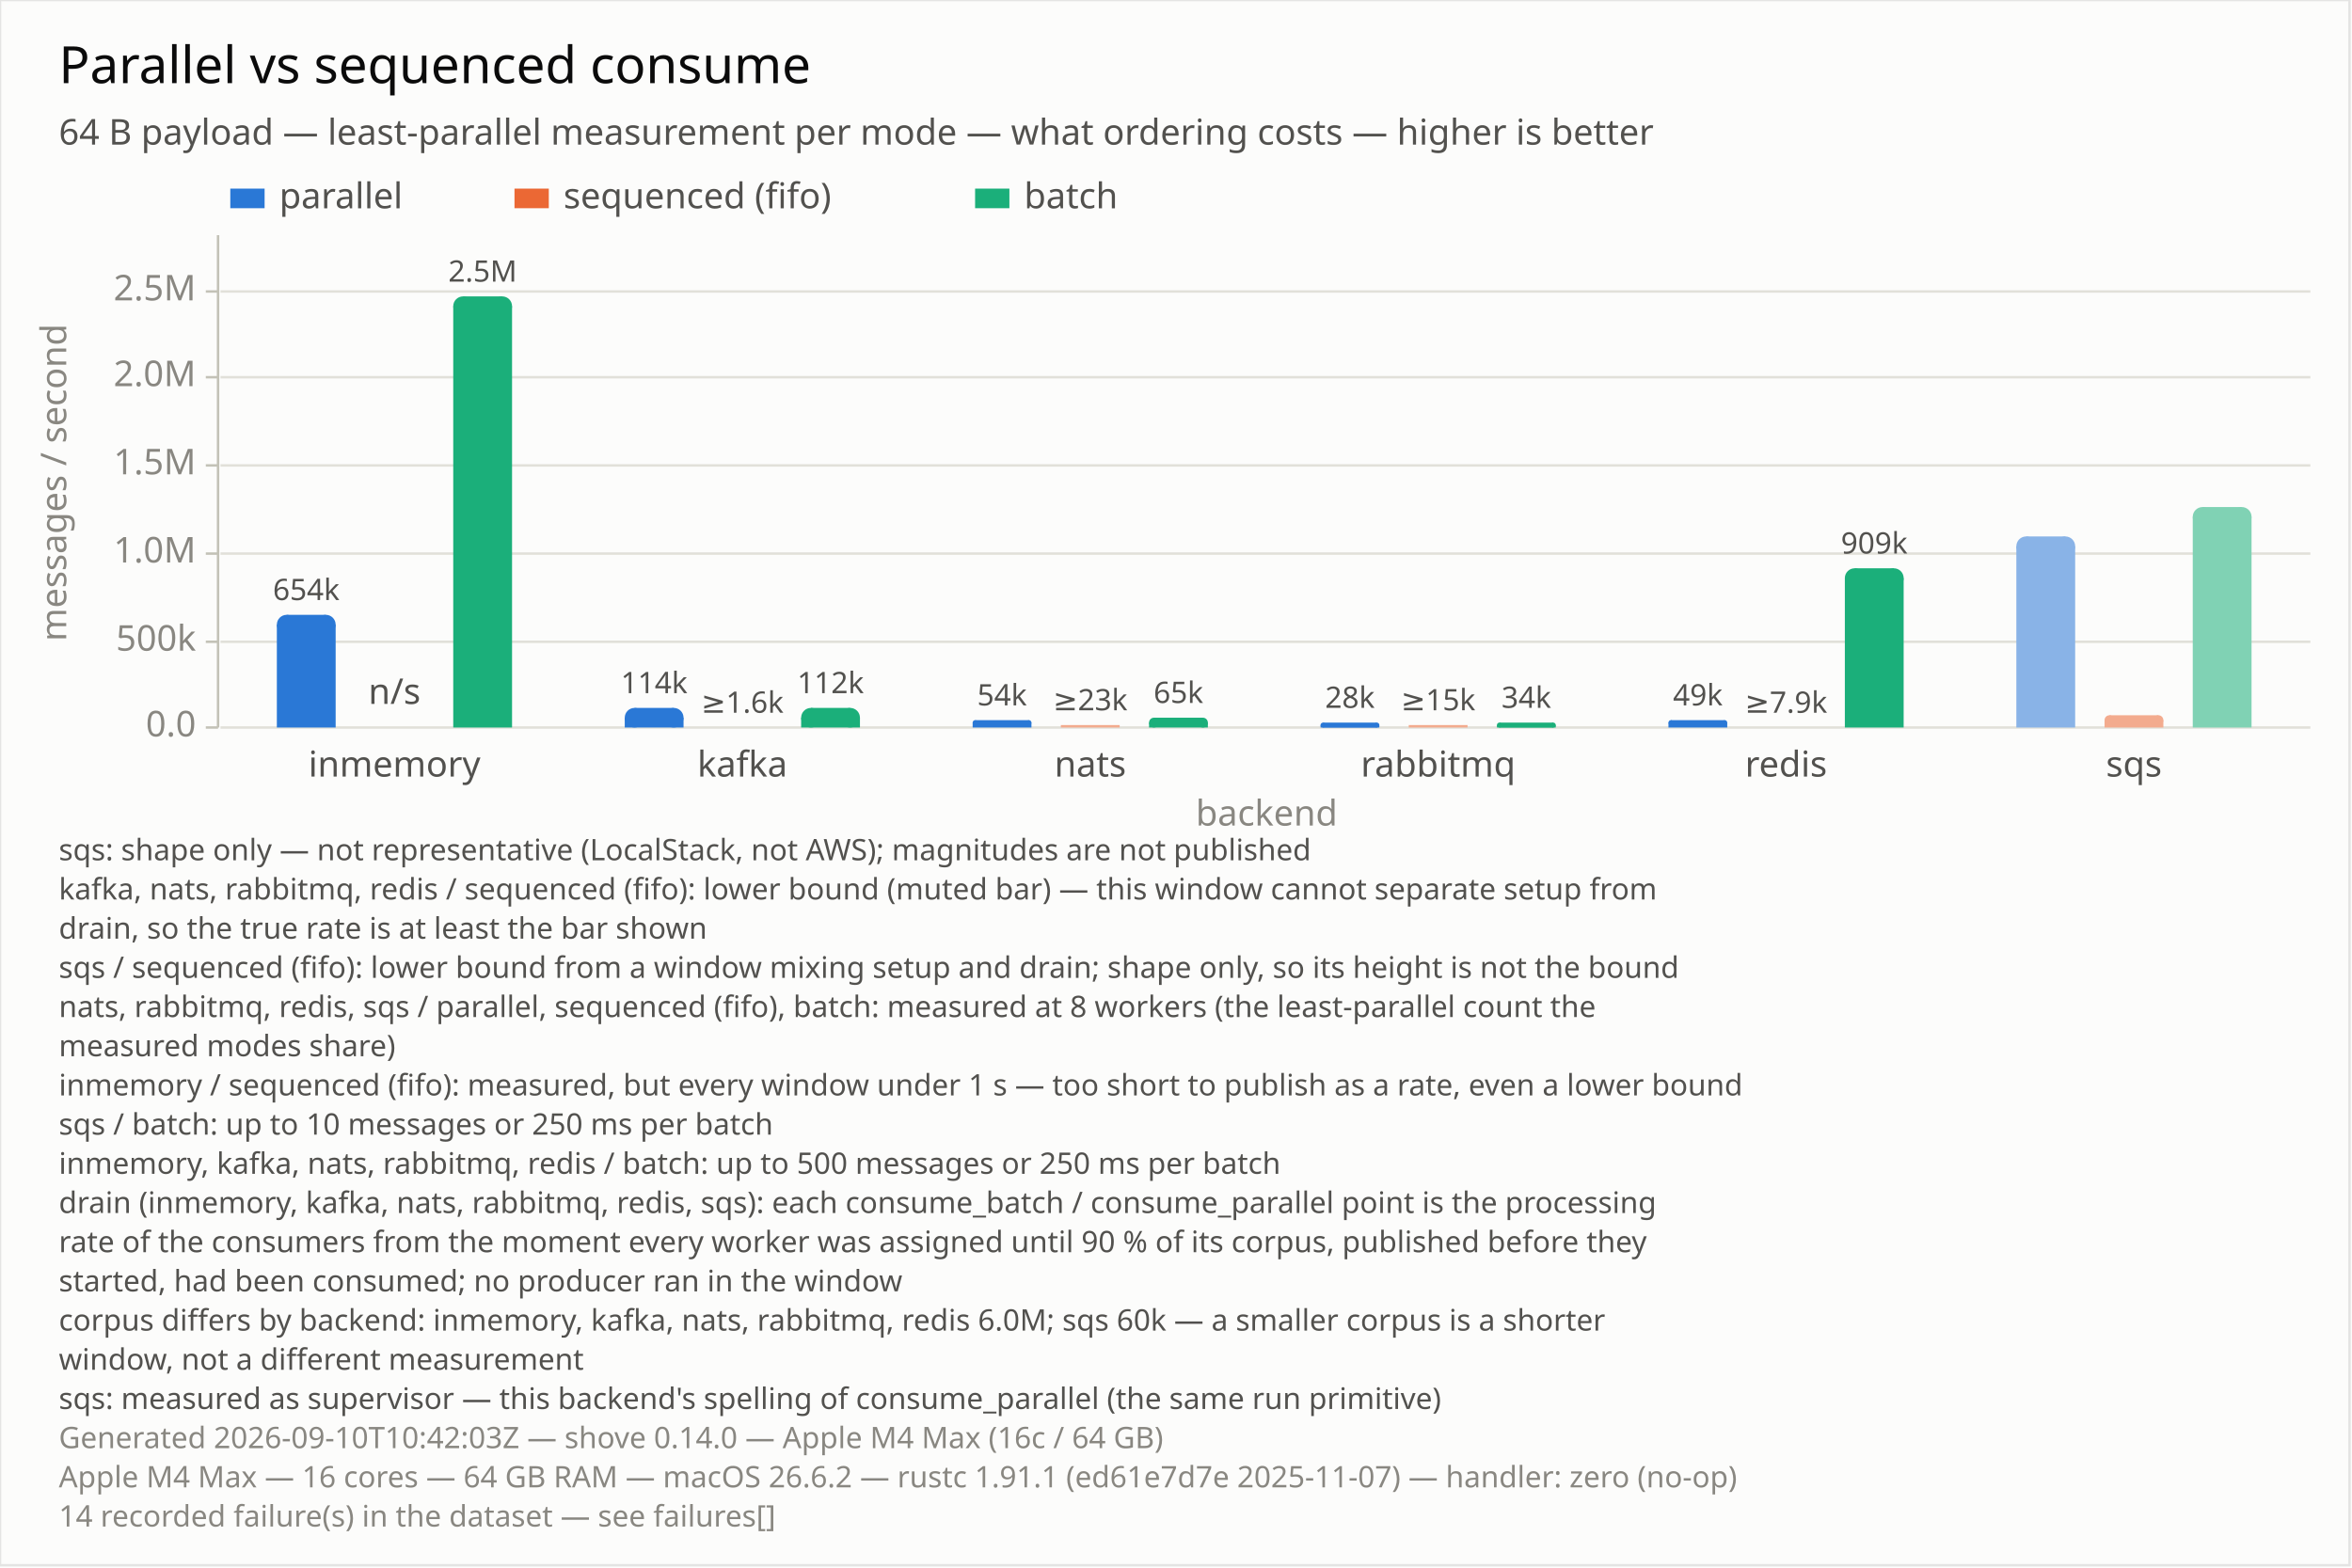
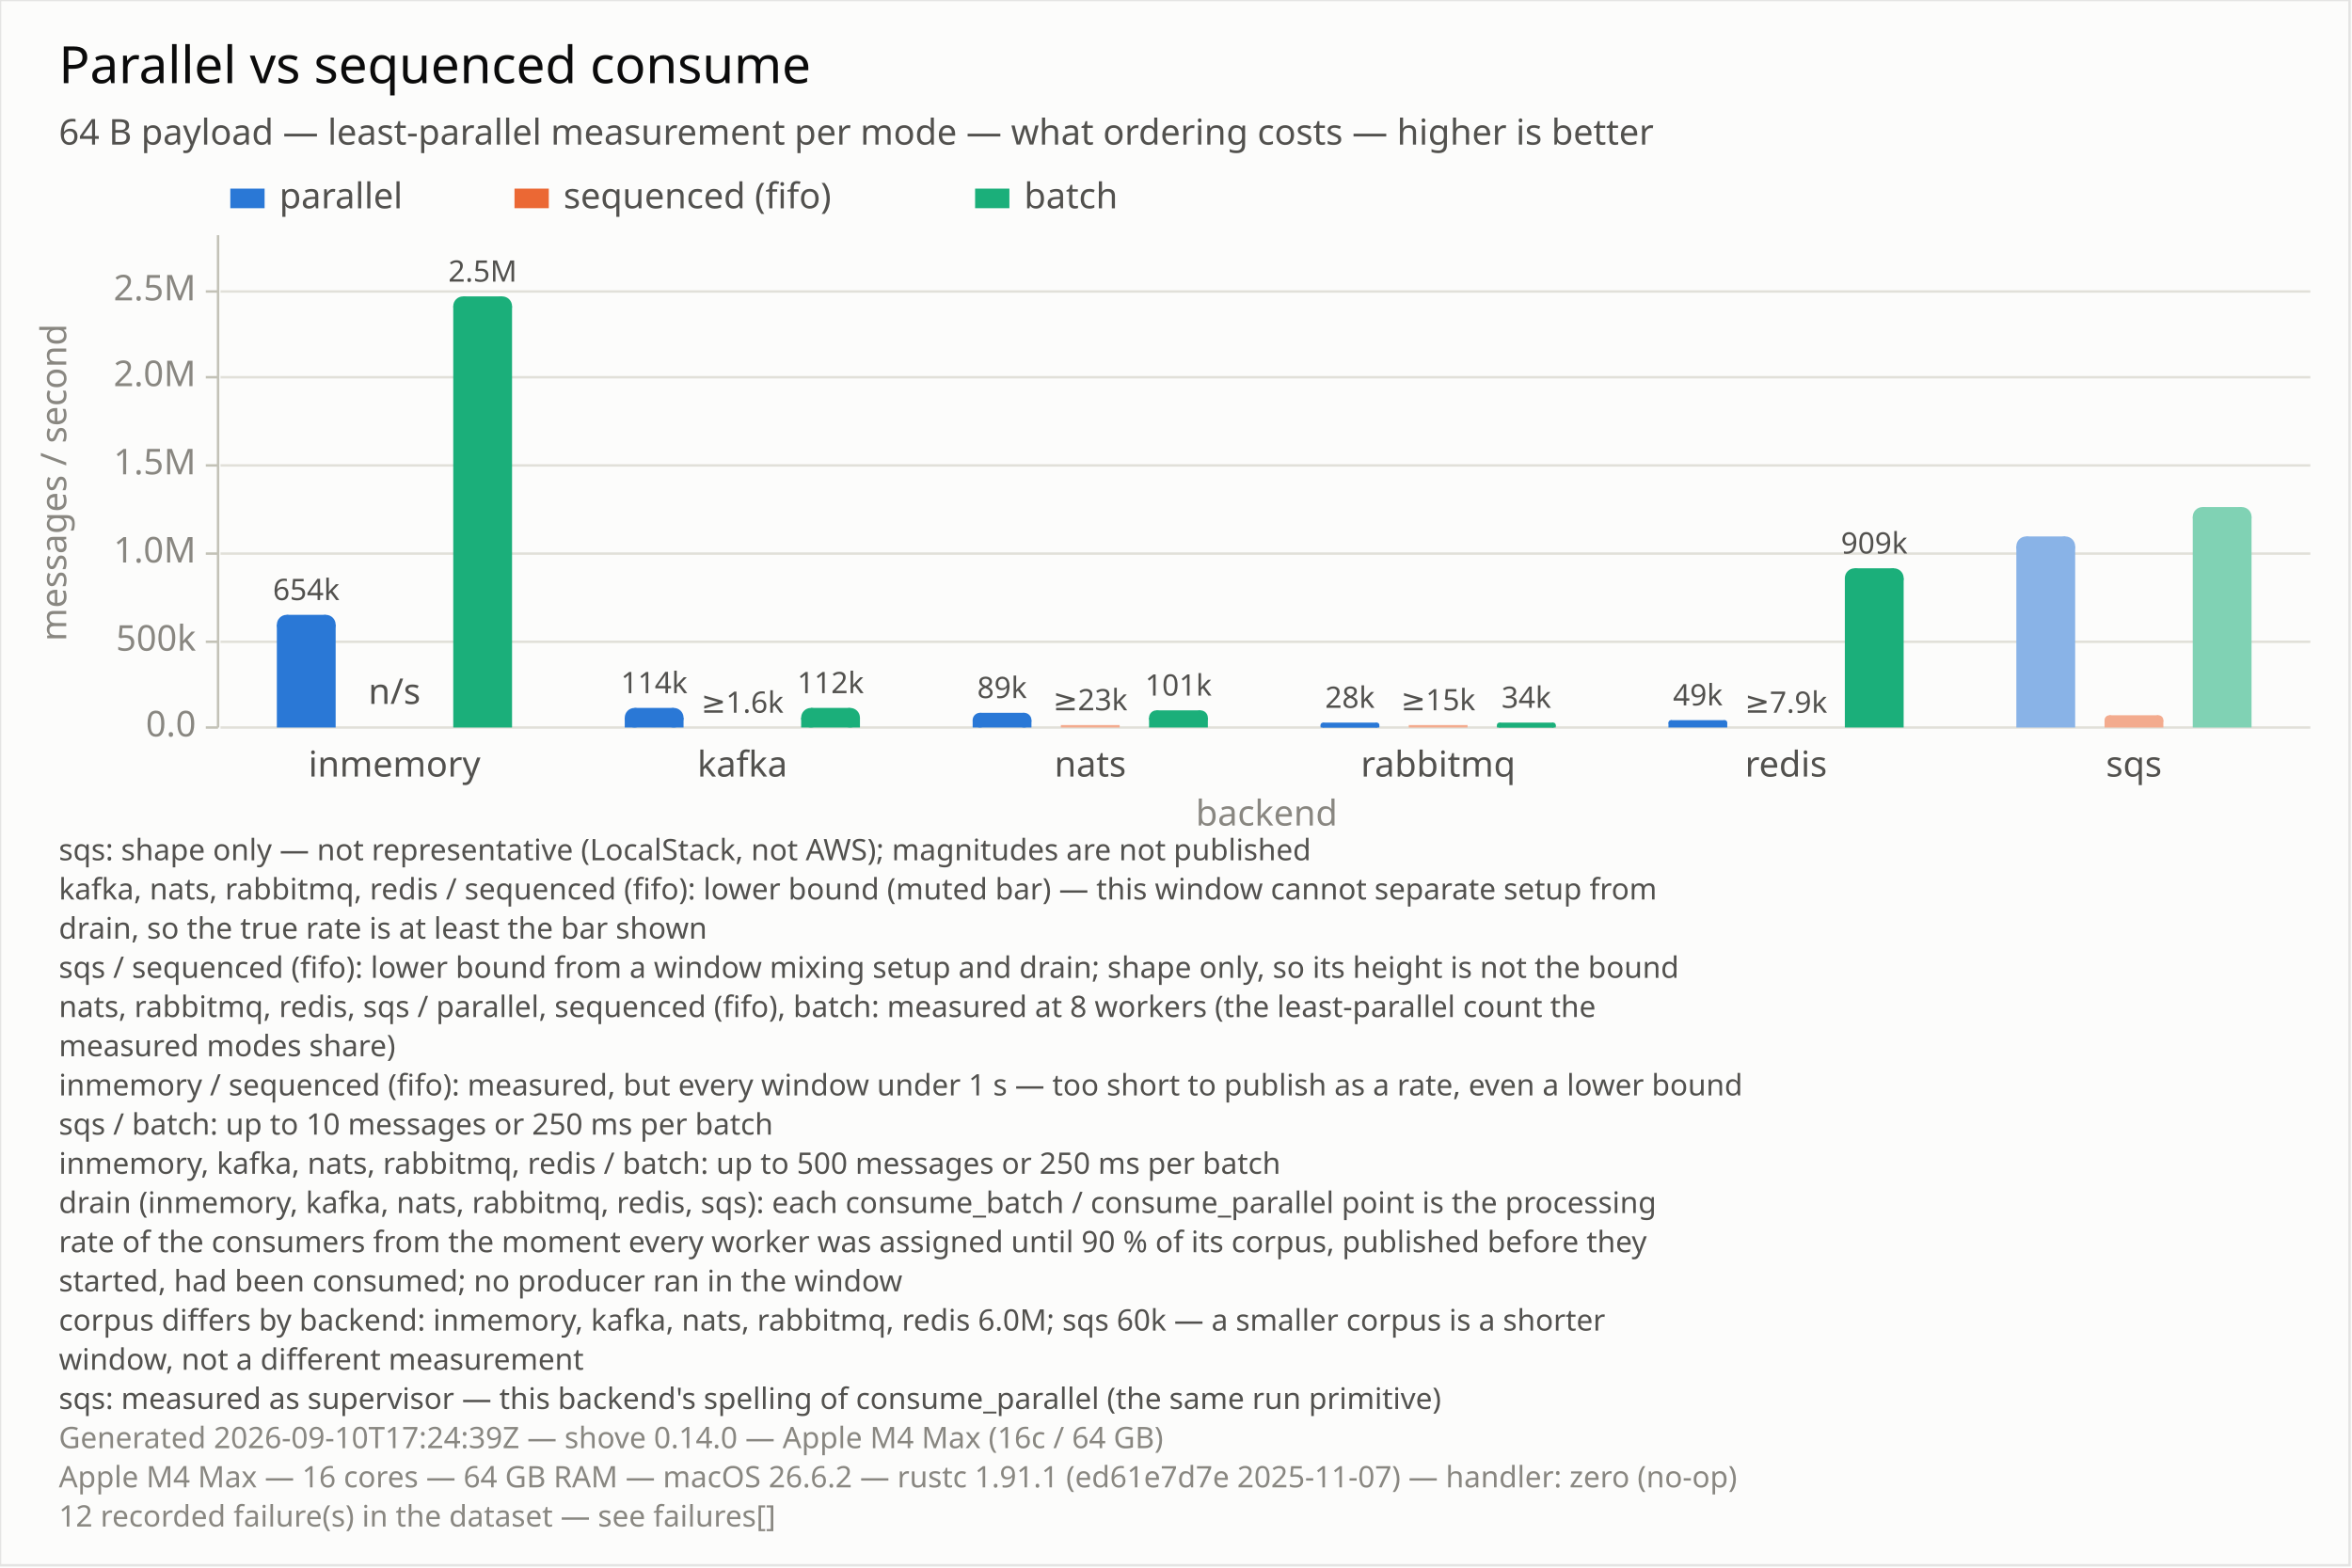
<svg xmlns="http://www.w3.org/2000/svg" width="960" height="640" viewBox="0 0 960 640">
  <rect x="0" y="0" width="960" height="640" opacity="1" fill="#FCFCFB" stroke="none" />
  <rect x="0" y="0" width="959" height="639" opacity="0.1" fill="none" stroke="#0B0B0B" />
  <text x="24" y="18" dy="0.76em" text-anchor="start" font-family="sans-serif" font-size="20.968" opacity="1" fill="#0B0B0B">
Parallel vs sequenced consume
</text>
  <text x="24" y="48" dy="0.76em" text-anchor="start" font-family="sans-serif" font-size="14.516" opacity="1" fill="#52514E">
64 B payload — least-parallel measurement per mode — what ordering costs — higher is better
</text>
  <text x="24" y="342" dy="0.76em" text-anchor="start" font-family="sans-serif" font-size="12.097" opacity="1" fill="#52514E">
sqs: shape only — not representative (LocalStack, not AWS); magnitudes are not published
</text>
  <text x="24" y="358" dy="0.76em" text-anchor="start" font-family="sans-serif" font-size="12.097" opacity="1" fill="#52514E">
kafka, nats, rabbitmq, redis / sequenced (fifo): lower bound (muted bar) — this window cannot separate setup from
</text>
  <text x="24" y="374" dy="0.76em" text-anchor="start" font-family="sans-serif" font-size="12.097" opacity="1" fill="#52514E">
drain, so the true rate is at least the bar shown
</text>
  <text x="24" y="390" dy="0.76em" text-anchor="start" font-family="sans-serif" font-size="12.097" opacity="1" fill="#52514E">
sqs / sequenced (fifo): lower bound from a window mixing setup and drain; shape only, so its height is not the bound
</text>
  <text x="24" y="406" dy="0.76em" text-anchor="start" font-family="sans-serif" font-size="12.097" opacity="1" fill="#52514E">
nats, rabbitmq, redis, sqs / parallel, sequenced (fifo), batch: measured at 8 workers (the least-parallel count the
</text>
  <text x="24" y="422" dy="0.76em" text-anchor="start" font-family="sans-serif" font-size="12.097" opacity="1" fill="#52514E">
measured modes share)
</text>
  <text x="24" y="438" dy="0.76em" text-anchor="start" font-family="sans-serif" font-size="12.097" opacity="1" fill="#52514E">
inmemory / sequenced (fifo): measured, but every window under 1 s — too short to publish as a rate, even a lower bound
</text>
  <text x="24" y="454" dy="0.76em" text-anchor="start" font-family="sans-serif" font-size="12.097" opacity="1" fill="#52514E">
sqs / batch: up to 10 messages or 250 ms per batch
</text>
  <text x="24" y="470" dy="0.76em" text-anchor="start" font-family="sans-serif" font-size="12.097" opacity="1" fill="#52514E">
inmemory, kafka, nats, rabbitmq, redis / batch: up to 500 messages or 250 ms per batch
</text>
  <text x="24" y="486" dy="0.76em" text-anchor="start" font-family="sans-serif" font-size="12.097" opacity="1" fill="#52514E">
drain (inmemory, kafka, nats, rabbitmq, redis, sqs): each consume_batch / consume_parallel point is the processing
</text>
  <text x="24" y="502" dy="0.76em" text-anchor="start" font-family="sans-serif" font-size="12.097" opacity="1" fill="#52514E">
rate of the consumers from the moment every worker was assigned until 90 % of its corpus, published before they
</text>
  <text x="24" y="518" dy="0.76em" text-anchor="start" font-family="sans-serif" font-size="12.097" opacity="1" fill="#52514E">
started, had been consumed; no producer ran in the window
</text>
  <text x="24" y="534" dy="0.76em" text-anchor="start" font-family="sans-serif" font-size="12.097" opacity="1" fill="#52514E">
corpus differs by backend: inmemory, kafka, nats, rabbitmq, redis 6.0M; sqs 60k — a smaller corpus is a shorter
</text>
  <text x="24" y="550" dy="0.76em" text-anchor="start" font-family="sans-serif" font-size="12.097" opacity="1" fill="#52514E">
window, not a different measurement
</text>
  <text x="24" y="566" dy="0.76em" text-anchor="start" font-family="sans-serif" font-size="12.097" opacity="1" fill="#52514E">
sqs: measured as supervisor — this backend's spelling of consume_parallel (the same run primitive)
</text>
  <text x="24" y="582" dy="0.76em" text-anchor="start" font-family="sans-serif" font-size="12.097" opacity="1" fill="#898781">
- Generated 2026-09-10T10:42:03Z — shove 0.14.0 — Apple M4 Max (16c / 64 GB)
+ Generated 2026-09-10T17:24:39Z — shove 0.14.0 — Apple M4 Max (16c / 64 GB)
</text>
  <text x="24" y="598" dy="0.76em" text-anchor="start" font-family="sans-serif" font-size="12.097" opacity="1" fill="#898781">
Apple M4 Max — 16 cores — 64 GB RAM — macOS 26.6.2 — rustc 1.91.1 (ed61e7d7e 2025-11-07) — handler: zero (no-op)
</text>
  <text x="24" y="614" dy="0.76em" text-anchor="start" font-family="sans-serif" font-size="12.097" opacity="1" fill="#898781">
- 14 recorded failure(s) in the dataset — see failures[]
+ 12 recorded failure(s) in the dataset — see failures[]
</text>
  <text x="16" y="197" dy="0.76em" text-anchor="middle" font-family="sans-serif" font-size="14.516" opacity="1" fill="#898781" transform="rotate(270, 16, 197)">
messages / second
</text>
  <line opacity="1" stroke="#E1E0D9" stroke-width="1" x1="90" y1="297" x2="943" y2="297" />
  <line opacity="1" stroke="#E1E0D9" stroke-width="1" x1="90" y1="262" x2="943" y2="262" />
  <line opacity="1" stroke="#E1E0D9" stroke-width="1" x1="90" y1="226" x2="943" y2="226" />
  <line opacity="1" stroke="#E1E0D9" stroke-width="1" x1="90" y1="190" x2="943" y2="190" />
  <line opacity="1" stroke="#E1E0D9" stroke-width="1" x1="90" y1="154" x2="943" y2="154" />
  <line opacity="1" stroke="#E1E0D9" stroke-width="1" x1="90" y1="119" x2="943" y2="119" />
  <polyline fill="none" opacity="1" stroke="#C3C2B7" stroke-width="1" points="89,96 89,297 " />
  <text x="80" y="297" dy="0.5ex" text-anchor="end" font-family="sans-serif" font-size="14.516" opacity="1" fill="#898781">
0.0
</text>
  <polyline fill="none" opacity="1" stroke="#C3C2B7" stroke-width="1" points="84,297 89,297 " />
  <text x="80" y="262" dy="0.5ex" text-anchor="end" font-family="sans-serif" font-size="14.516" opacity="1" fill="#898781">
500k
</text>
  <polyline fill="none" opacity="1" stroke="#C3C2B7" stroke-width="1" points="84,262 89,262 " />
  <text x="80" y="226" dy="0.5ex" text-anchor="end" font-family="sans-serif" font-size="14.516" opacity="1" fill="#898781">
1.0M
</text>
  <polyline fill="none" opacity="1" stroke="#C3C2B7" stroke-width="1" points="84,226 89,226 " />
  <text x="80" y="190" dy="0.5ex" text-anchor="end" font-family="sans-serif" font-size="14.516" opacity="1" fill="#898781">
1.5M
</text>
  <polyline fill="none" opacity="1" stroke="#C3C2B7" stroke-width="1" points="84,190 89,190 " />
  <text x="80" y="154" dy="0.5ex" text-anchor="end" font-family="sans-serif" font-size="14.516" opacity="1" fill="#898781">
2.0M
</text>
  <polyline fill="none" opacity="1" stroke="#C3C2B7" stroke-width="1" points="84,154 89,154 " />
  <text x="80" y="119" dy="0.5ex" text-anchor="end" font-family="sans-serif" font-size="14.516" opacity="1" fill="#898781">
2.5M
</text>
  <polyline fill="none" opacity="1" stroke="#C3C2B7" stroke-width="1" points="84,119 89,119 " />
  <rect x="113" y="255" width="24" height="42" opacity="1" fill="#2A78D6" stroke="none" />
  <rect x="117" y="251" width="16" height="5" opacity="1" fill="#2A78D6" stroke="none" />
  <circle cx="117" cy="255" r="4" opacity="1" fill="#2A78D6" stroke="none" stroke-width="0" />
  <circle cx="133" cy="255" r="4" opacity="1" fill="#2A78D6" stroke="none" stroke-width="0" />
  <text x="125" y="248" dy="-0.5ex" text-anchor="middle" font-family="sans-serif" font-size="12.097" opacity="1" fill="#52514E">
654k
</text>
  <text x="161" y="291" dy="-0.5ex" text-anchor="middle" font-family="sans-serif" font-size="14.516" opacity="1" fill="#52514E">
n/s
</text>
  <rect x="185" y="125" width="24" height="172" opacity="1" fill="#1BAF7A" stroke="none" />
  <rect x="189" y="121" width="16" height="5" opacity="1" fill="#1BAF7A" stroke="none" />
  <circle cx="189" cy="125" r="4" opacity="1" fill="#1BAF7A" stroke="none" stroke-width="0" />
  <circle cx="205" cy="125" r="4" opacity="1" fill="#1BAF7A" stroke="none" stroke-width="0" />
  <text x="197" y="118" dy="-0.5ex" text-anchor="middle" font-family="sans-serif" font-size="12.097" opacity="1" fill="#52514E">
2.5M
</text>
  <rect x="255" y="293" width="24" height="4" opacity="1" fill="#2A78D6" stroke="none" />
  <rect x="259" y="289" width="16" height="5" opacity="1" fill="#2A78D6" stroke="none" />
  <circle cx="259" cy="293" r="4" opacity="1" fill="#2A78D6" stroke="none" stroke-width="0" />
  <circle cx="275" cy="293" r="4" opacity="1" fill="#2A78D6" stroke="none" stroke-width="0" />
  <text x="267" y="286" dy="-0.5ex" text-anchor="middle" font-family="sans-serif" font-size="12.097" opacity="1" fill="#52514E">
114k
</text>
  <text x="303" y="294" dy="-0.5ex" text-anchor="middle" font-family="sans-serif" font-size="12.097" opacity="1" fill="#52514E">
≥1.6k
</text>
  <rect x="327" y="293" width="24" height="4" opacity="1" fill="#1BAF7A" stroke="none" />
  <rect x="331" y="289" width="16" height="5" opacity="1" fill="#1BAF7A" stroke="none" />
  <circle cx="331" cy="293" r="4" opacity="1" fill="#1BAF7A" stroke="none" stroke-width="0" />
  <circle cx="347" cy="293" r="4" opacity="1" fill="#1BAF7A" stroke="none" stroke-width="0" />
  <text x="339" y="286" dy="-0.5ex" text-anchor="middle" font-family="sans-serif" font-size="12.097" opacity="1" fill="#52514E">
112k
</text>
-   <rect x="397" y="295" width="24" height="2" opacity="1" fill="#2A78D6" stroke="none" />
-   <rect x="398" y="294" width="22" height="2" opacity="1" fill="#2A78D6" stroke="none" />
-   <circle cx="398" cy="295" r="1" opacity="1" fill="#2A78D6" stroke="none" stroke-width="0" />
-   <circle cx="420" cy="295" r="1" opacity="1" fill="#2A78D6" stroke="none" stroke-width="0" />
-   <text x="409" y="291" dy="-0.5ex" text-anchor="middle" font-family="sans-serif" font-size="12.097" opacity="1" fill="#52514E">
- 54k
+   <rect x="397" y="294" width="24" height="3" opacity="1" fill="#2A78D6" stroke="none" />
+   <rect x="400" y="291" width="18" height="4" opacity="1" fill="#2A78D6" stroke="none" />
+   <circle cx="400" cy="294" r="3" opacity="1" fill="#2A78D6" stroke="none" stroke-width="0" />
+   <circle cx="418" cy="294" r="3" opacity="1" fill="#2A78D6" stroke="none" stroke-width="0" />
+   <text x="409" y="288" dy="-0.5ex" text-anchor="middle" font-family="sans-serif" font-size="12.097" opacity="1" fill="#52514E">
+ 89k
</text>
  <rect x="433" y="296" width="24" height="1" opacity="1" fill="#F3AB8E" stroke="none" />
  <text x="445" y="293" dy="-0.5ex" text-anchor="middle" font-family="sans-serif" font-size="12.097" opacity="1" fill="#52514E">
≥23k
</text>
-   <rect x="469" y="295" width="24" height="2" opacity="1" fill="#1BAF7A" stroke="none" />
-   <rect x="471" y="293" width="20" height="3" opacity="1" fill="#1BAF7A" stroke="none" />
-   <circle cx="471" cy="295" r="2" opacity="1" fill="#1BAF7A" stroke="none" stroke-width="0" />
-   <circle cx="491" cy="295" r="2" opacity="1" fill="#1BAF7A" stroke="none" stroke-width="0" />
-   <text x="481" y="290" dy="-0.5ex" text-anchor="middle" font-family="sans-serif" font-size="12.097" opacity="1" fill="#52514E">
- 65k
+   <rect x="469" y="293" width="24" height="4" opacity="1" fill="#1BAF7A" stroke="none" />
+   <rect x="472" y="290" width="18" height="4" opacity="1" fill="#1BAF7A" stroke="none" />
+   <circle cx="472" cy="293" r="3" opacity="1" fill="#1BAF7A" stroke="none" stroke-width="0" />
+   <circle cx="490" cy="293" r="3" opacity="1" fill="#1BAF7A" stroke="none" stroke-width="0" />
+   <text x="481" y="287" dy="-0.5ex" text-anchor="middle" font-family="sans-serif" font-size="12.097" opacity="1" fill="#52514E">
+ 101k
</text>
  <rect x="539" y="296" width="24" height="1" opacity="1" fill="#2A78D6" stroke="none" />
  <rect x="540" y="295" width="22" height="2" opacity="1" fill="#2A78D6" stroke="none" />
  <circle cx="540" cy="296" r="1" opacity="1" fill="#2A78D6" stroke="none" stroke-width="0" />
  <circle cx="562" cy="296" r="1" opacity="1" fill="#2A78D6" stroke="none" stroke-width="0" />
  <text x="551" y="292" dy="-0.5ex" text-anchor="middle" font-family="sans-serif" font-size="12.097" opacity="1" fill="#52514E">
28k
</text>
  <rect x="575" y="296" width="24" height="1" opacity="1" fill="#F3AB8E" stroke="none" />
  <text x="587" y="293" dy="-0.5ex" text-anchor="middle" font-family="sans-serif" font-size="12.097" opacity="1" fill="#52514E">
≥15k
</text>
  <rect x="611" y="296" width="24" height="1" opacity="1" fill="#1BAF7A" stroke="none" />
  <rect x="612" y="295" width="22" height="2" opacity="1" fill="#1BAF7A" stroke="none" />
  <circle cx="612" cy="296" r="1" opacity="1" fill="#1BAF7A" stroke="none" stroke-width="0" />
  <circle cx="634" cy="296" r="1" opacity="1" fill="#1BAF7A" stroke="none" stroke-width="0" />
  <text x="623" y="292" dy="-0.5ex" text-anchor="middle" font-family="sans-serif" font-size="12.097" opacity="1" fill="#52514E">
34k
</text>
  <rect x="681" y="295" width="24" height="2" opacity="1" fill="#2A78D6" stroke="none" />
  <rect x="682" y="294" width="22" height="2" opacity="1" fill="#2A78D6" stroke="none" />
  <circle cx="682" cy="295" r="1" opacity="1" fill="#2A78D6" stroke="none" stroke-width="0" />
  <circle cx="704" cy="295" r="1" opacity="1" fill="#2A78D6" stroke="none" stroke-width="0" />
  <text x="693" y="291" dy="-0.5ex" text-anchor="middle" font-family="sans-serif" font-size="12.097" opacity="1" fill="#52514E">
49k
</text>
  <text x="729" y="294" dy="-0.5ex" text-anchor="middle" font-family="sans-serif" font-size="12.097" opacity="1" fill="#52514E">
≥7.9k
</text>
  <rect x="753" y="236" width="24" height="61" opacity="1" fill="#1BAF7A" stroke="none" />
  <rect x="757" y="232" width="16" height="5" opacity="1" fill="#1BAF7A" stroke="none" />
  <circle cx="757" cy="236" r="4" opacity="1" fill="#1BAF7A" stroke="none" stroke-width="0" />
  <circle cx="773" cy="236" r="4" opacity="1" fill="#1BAF7A" stroke="none" stroke-width="0" />
  <text x="765" y="229" dy="-0.5ex" text-anchor="middle" font-family="sans-serif" font-size="12.097" opacity="1" fill="#52514E">
909k
</text>
  <rect x="823" y="223" width="24" height="74" opacity="1" fill="#89B3E7" stroke="none" />
  <rect x="827" y="219" width="16" height="5" opacity="1" fill="#89B3E7" stroke="none" />
  <circle cx="827" cy="223" r="4" opacity="1" fill="#89B3E7" stroke="none" stroke-width="0" />
  <circle cx="843" cy="223" r="4" opacity="1" fill="#89B3E7" stroke="none" stroke-width="0" />
  <rect x="859" y="294" width="24" height="3" opacity="1" fill="#F3AB8E" stroke="none" />
  <rect x="861" y="292" width="20" height="3" opacity="1" fill="#F3AB8E" stroke="none" />
  <circle cx="861" cy="294" r="2" opacity="1" fill="#F3AB8E" stroke="none" stroke-width="0" />
  <circle cx="881" cy="294" r="2" opacity="1" fill="#F3AB8E" stroke="none" stroke-width="0" />
  <rect x="895" y="211" width="24" height="86" opacity="1" fill="#80D2B4" stroke="none" />
  <rect x="899" y="207" width="16" height="5" opacity="1" fill="#80D2B4" stroke="none" />
  <circle cx="899" cy="211" r="4" opacity="1" fill="#80D2B4" stroke="none" stroke-width="0" />
  <circle cx="915" cy="211" r="4" opacity="1" fill="#80D2B4" stroke="none" stroke-width="0" />
  <text x="161" y="306" dy="0.76em" text-anchor="middle" font-family="sans-serif" font-size="14.516" opacity="1" fill="#52514E">
inmemory
</text>
  <text x="303" y="306" dy="0.76em" text-anchor="middle" font-family="sans-serif" font-size="14.516" opacity="1" fill="#52514E">
kafka
</text>
  <text x="445" y="306" dy="0.76em" text-anchor="middle" font-family="sans-serif" font-size="14.516" opacity="1" fill="#52514E">
nats
</text>
  <text x="587" y="306" dy="0.76em" text-anchor="middle" font-family="sans-serif" font-size="14.516" opacity="1" fill="#52514E">
rabbitmq
</text>
  <text x="729" y="306" dy="0.76em" text-anchor="middle" font-family="sans-serif" font-size="14.516" opacity="1" fill="#52514E">
redis
</text>
  <text x="871" y="306" dy="0.76em" text-anchor="middle" font-family="sans-serif" font-size="14.516" opacity="1" fill="#52514E">
sqs
</text>
  <text x="517" y="326" dy="0.76em" text-anchor="middle" font-family="sans-serif" font-size="14.516" opacity="1" fill="#898781">
backend
</text>
  <rect x="94" y="77" width="14" height="8" opacity="1" fill="#2A78D6" stroke="none" />
  <text x="114" y="74" dy="0.76em" text-anchor="start" font-family="sans-serif" font-size="14.516" opacity="1" fill="#52514E">
parallel
</text>
  <rect x="210" y="77" width="14" height="8" opacity="1" fill="#EB6834" stroke="none" />
  <text x="230" y="74" dy="0.76em" text-anchor="start" font-family="sans-serif" font-size="14.516" opacity="1" fill="#52514E">
sequenced (fifo)
</text>
  <rect x="398" y="77" width="14" height="8" opacity="1" fill="#1BAF7A" stroke="none" />
  <text x="418" y="74" dy="0.76em" text-anchor="start" font-family="sans-serif" font-size="14.516" opacity="1" fill="#52514E">
batch
</text>
</svg>
